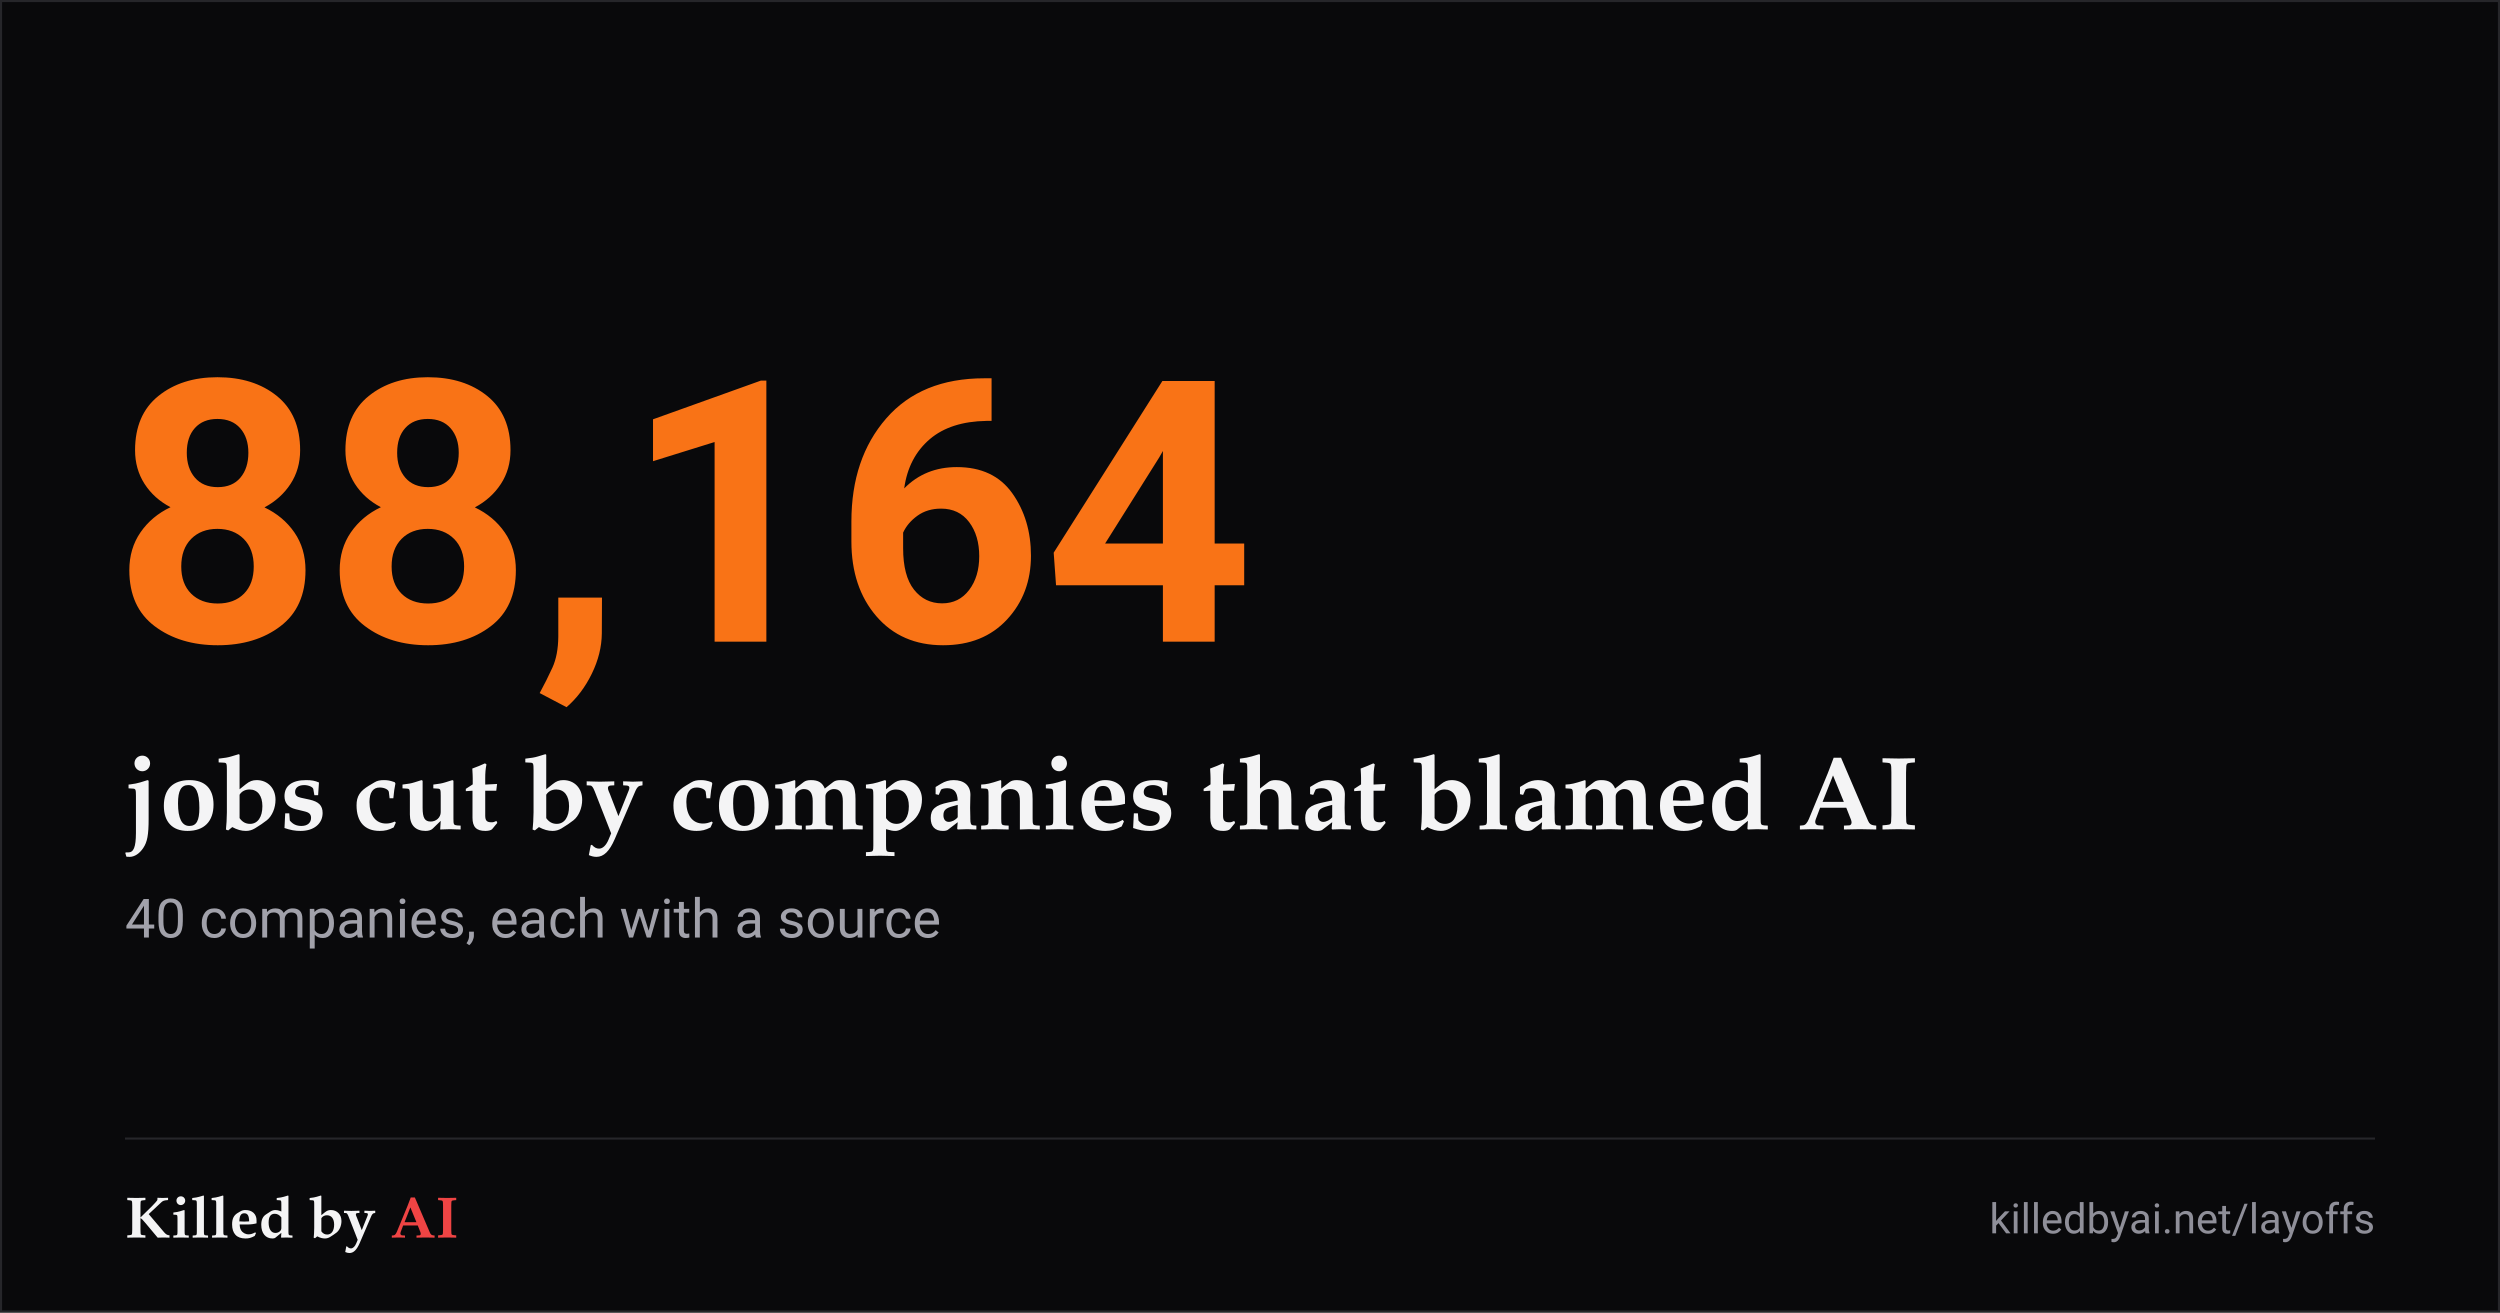
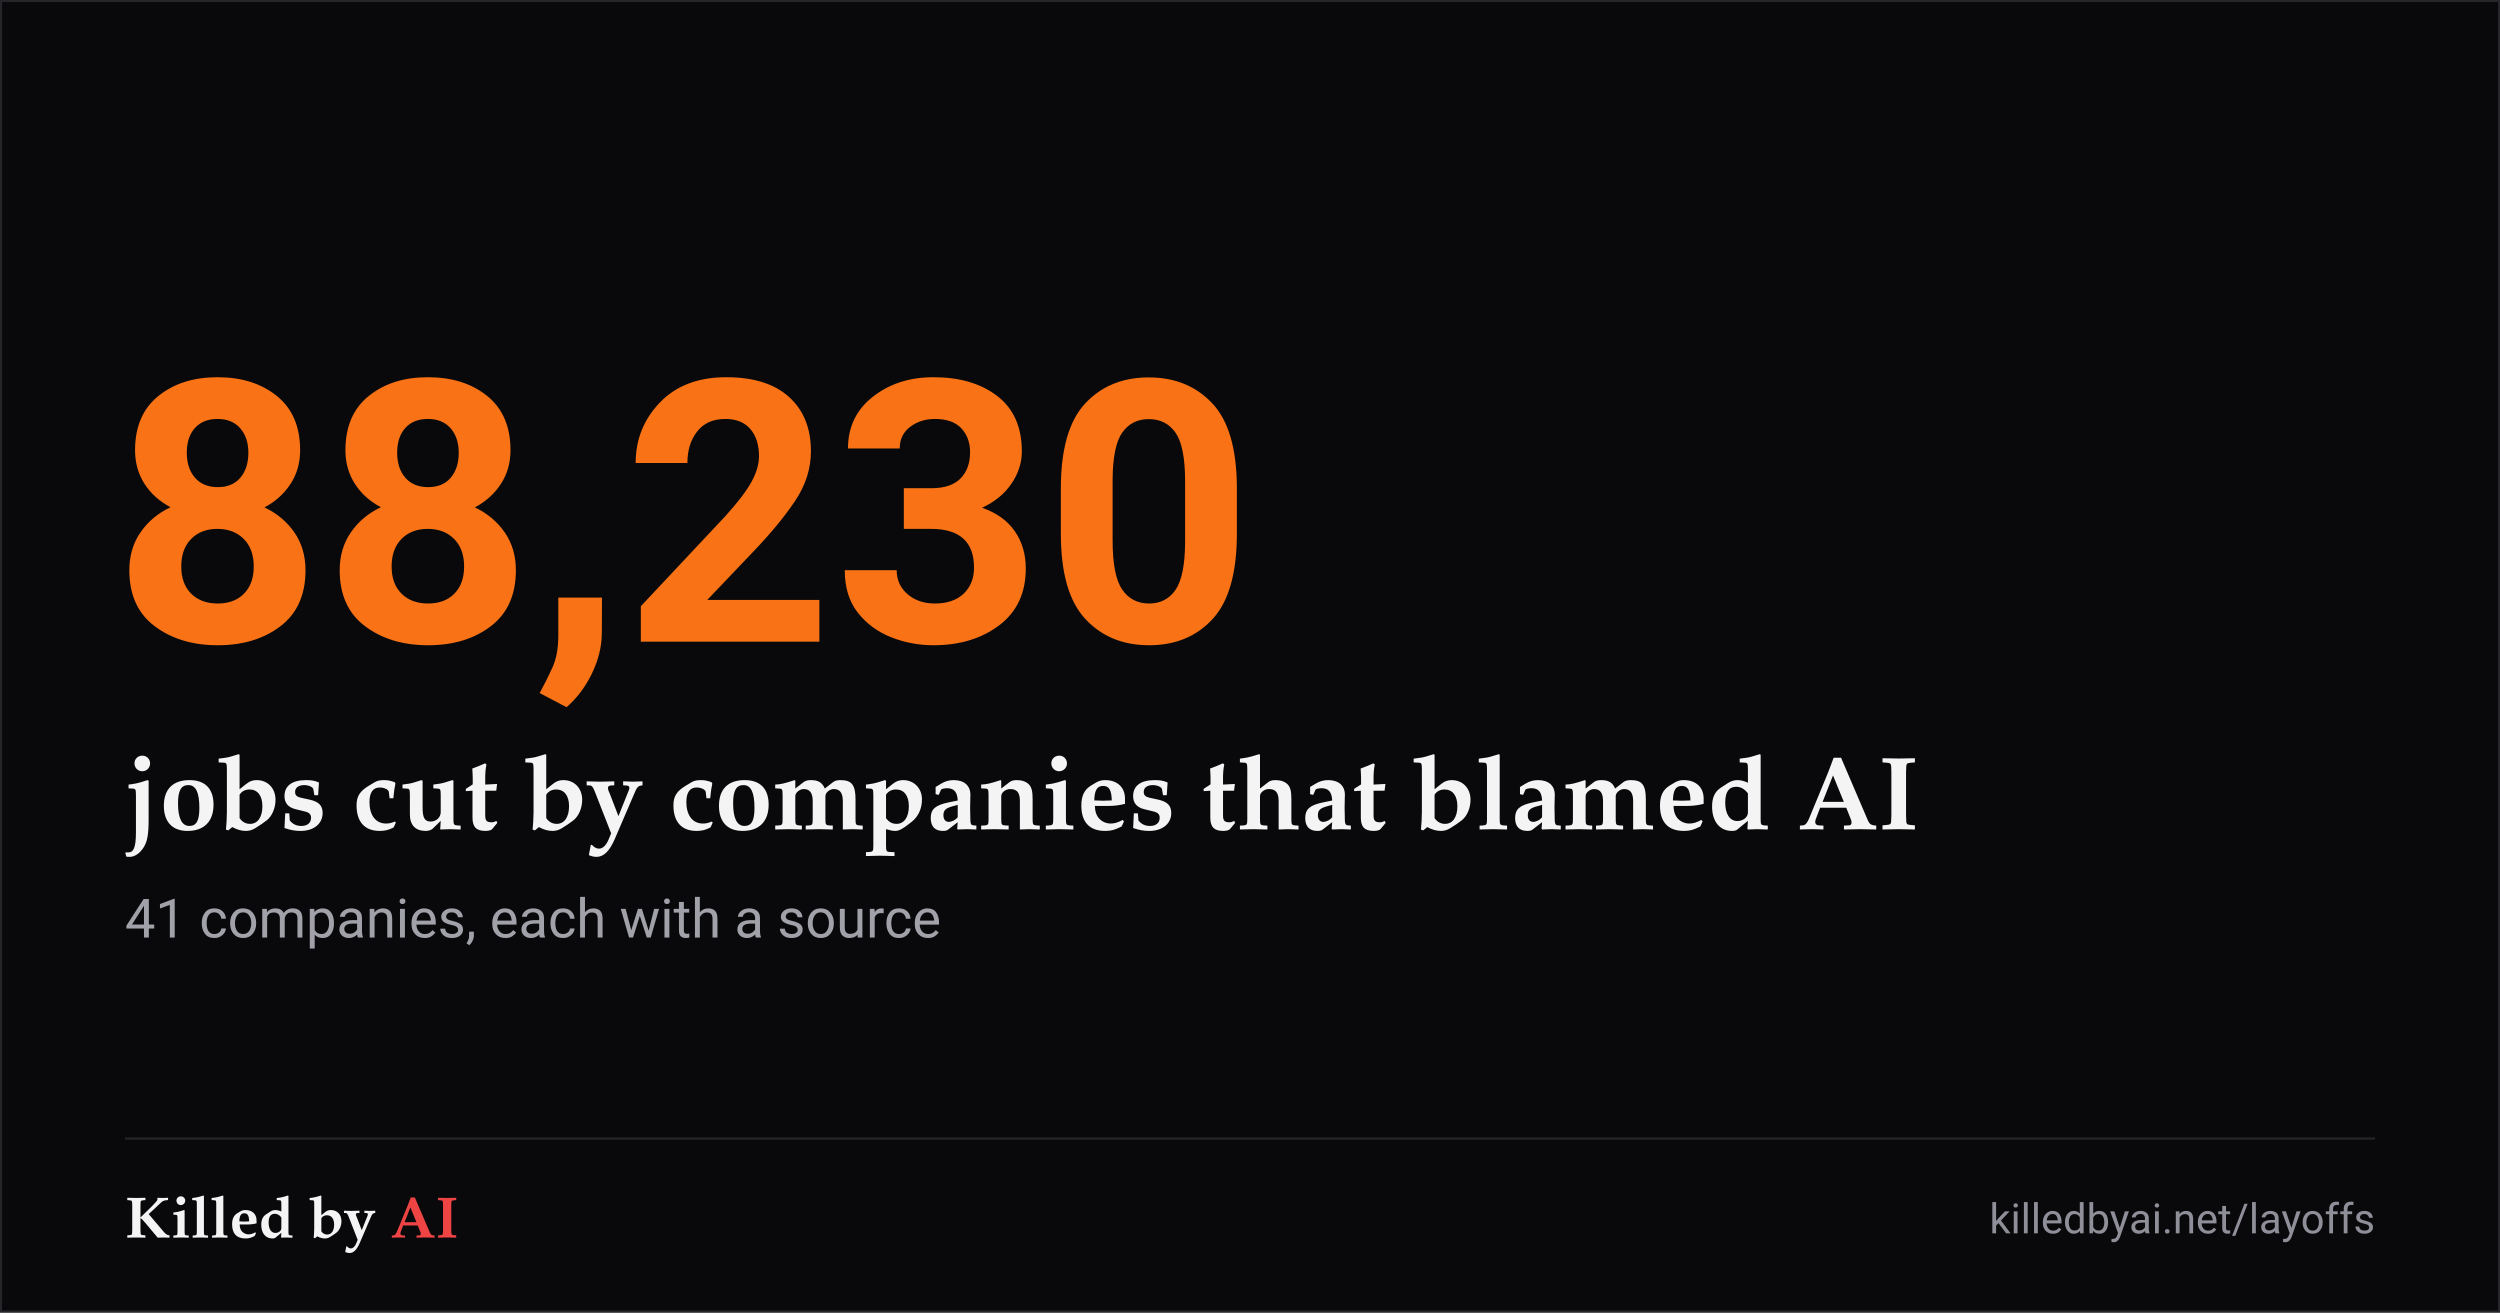
- <svg xmlns="http://www.w3.org/2000/svg" width="1200" height="630" viewBox="0 0 1200 630" role="img" aria-label="88,164 jobs cut by companies that blamed AI">
+ <svg xmlns="http://www.w3.org/2000/svg" width="1200" height="630" viewBox="0 0 1200 630" role="img" aria-label="88,230 jobs cut by companies that blamed AI">
  <rect width="1200" height="630" fill="#09090b" />
  <rect x=".5" y=".5" width="1199" height="629" fill="none" stroke="#26262a" />
-   <text x="54" y="308" font-family="-apple-system, BlinkMacSystemFont, 'Segoe UI', Roboto, 'Helvetica Neue', Arial, sans-serif" font-size="176" font-weight="700" fill="#f97316">88,164</text>
+   <text x="54" y="308" font-family="-apple-system, BlinkMacSystemFont, 'Segoe UI', Roboto, 'Helvetica Neue', Arial, sans-serif" font-size="176" font-weight="700" fill="#f97316">88,230</text>
  <text x="60" y="398" font-family="'Iowan Old Style', 'Palatino Linotype', Palatino, 'Book Antiqua', Georgia, serif" font-size="50" font-weight="700" fill="#f4f4f5">jobs cut by companies that blamed AI</text>
-   <text x="60" y="450" font-family="-apple-system, BlinkMacSystemFont, 'Segoe UI', Roboto, 'Helvetica Neue', Arial, sans-serif" font-size="26" fill="#a1a1aa">40 companies, each with a source</text>
+   <text x="60" y="450" font-family="-apple-system, BlinkMacSystemFont, 'Segoe UI', Roboto, 'Helvetica Neue', Arial, sans-serif" font-size="26" fill="#a1a1aa">41 companies, each with a source</text>
  <rect x="60" y="546" width="1080" height="1" fill="#26262a" />
  <text x="60" y="594" font-family="'Iowan Old Style', 'Palatino Linotype', Palatino, 'Book Antiqua', Georgia, serif" font-size="28" font-weight="700" fill="#f4f4f5">Killed by <tspan fill="#ef4444">AI</tspan>
  </text>
  <text x="1140" y="592" text-anchor="end" font-family="-apple-system, BlinkMacSystemFont, 'Segoe UI', Roboto, 'Helvetica Neue', Arial, sans-serif" font-size="20" fill="#8f8f99">killedbyai.net/layoffs</text>
</svg>
